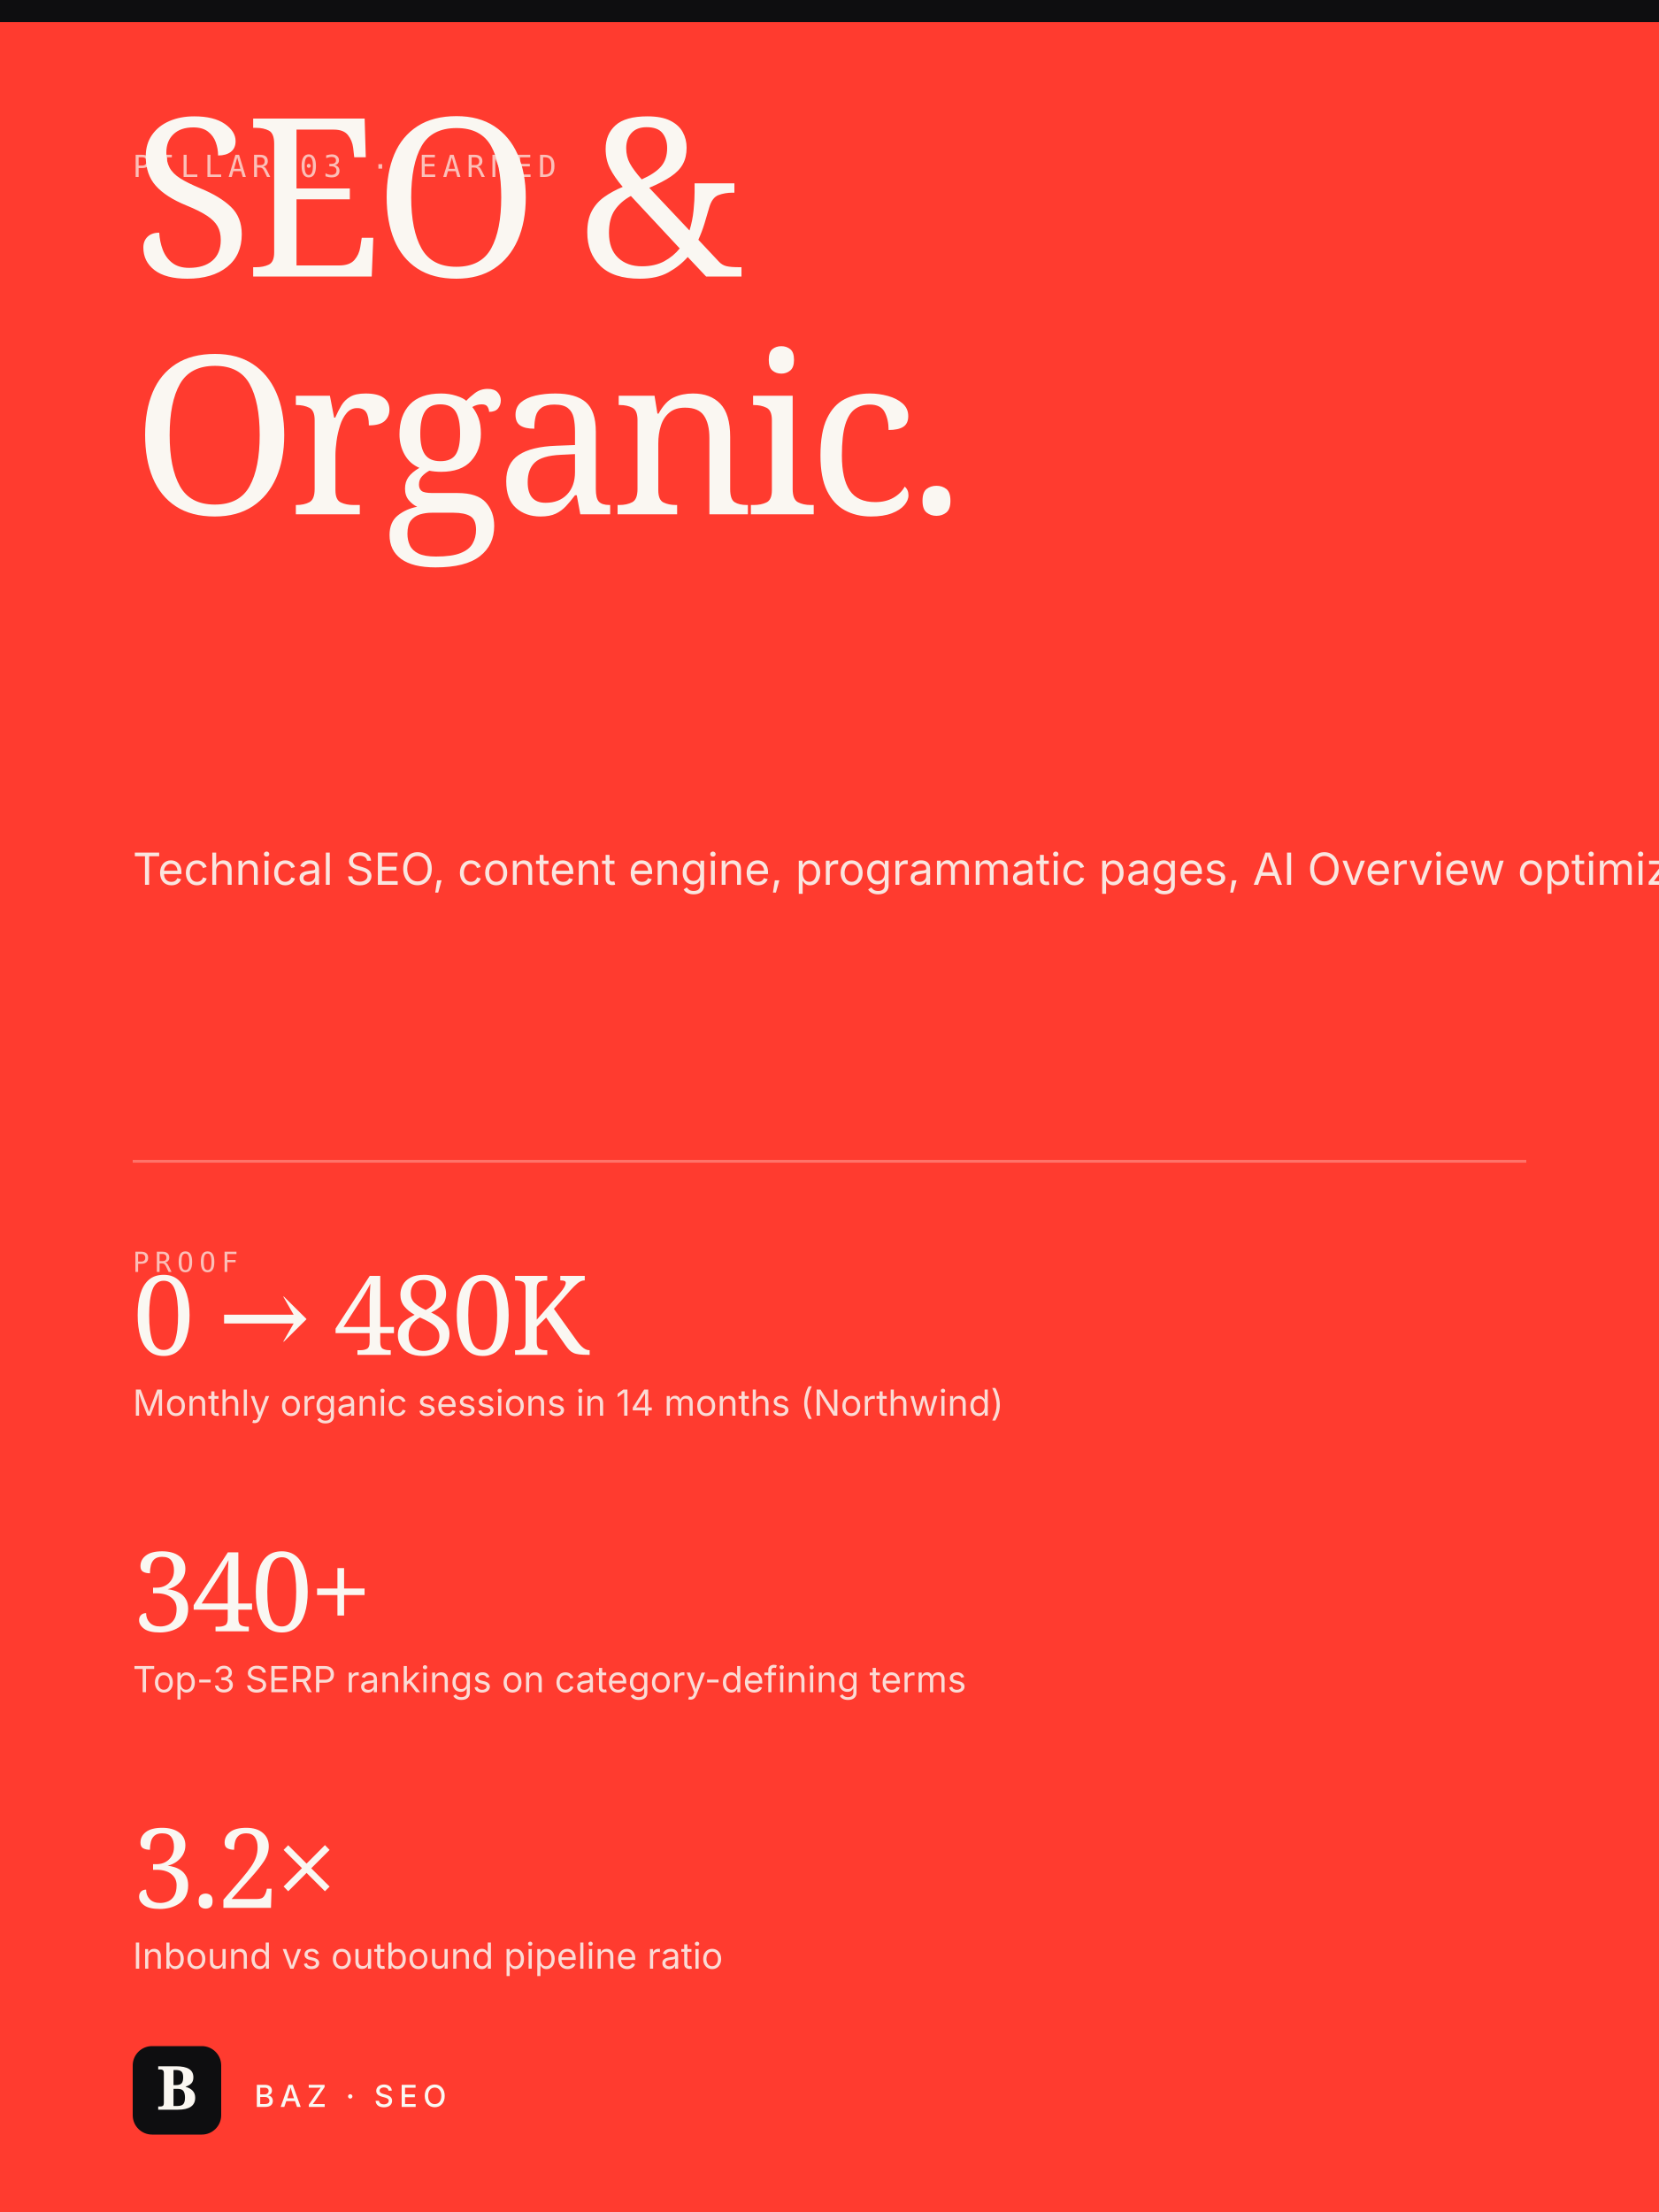
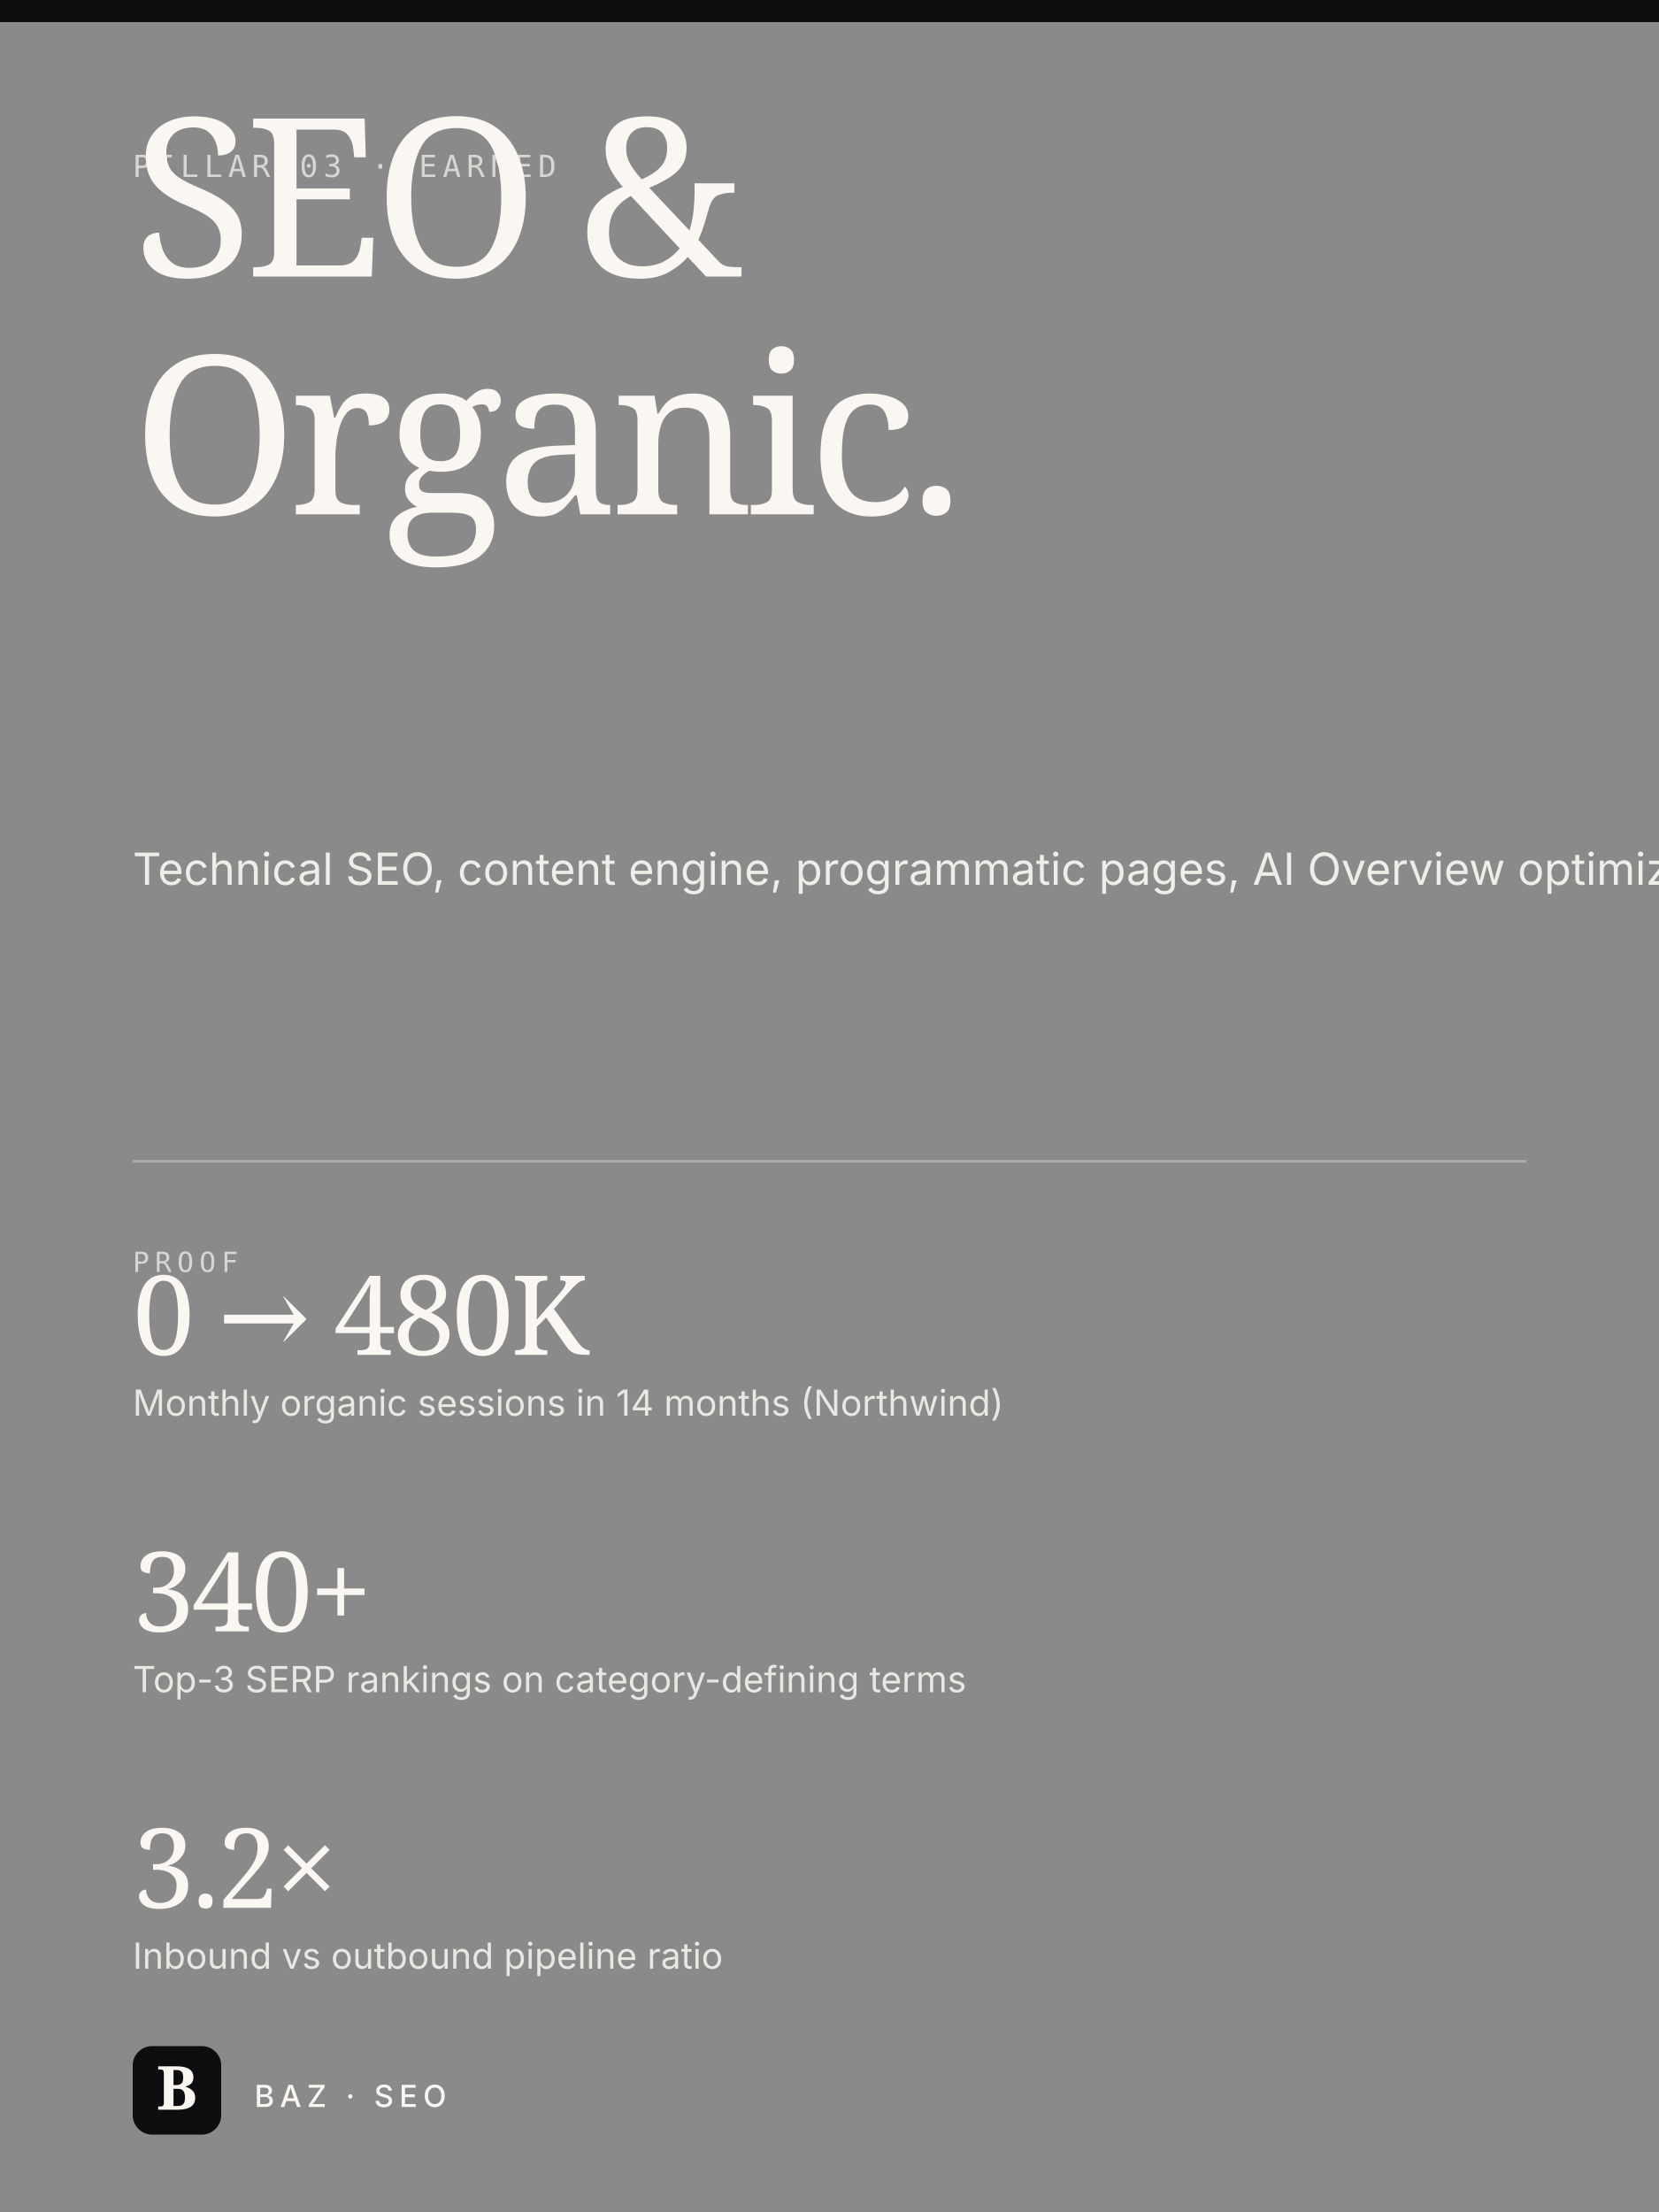
<svg xmlns="http://www.w3.org/2000/svg" viewBox="0 0 600 800" width="600" height="800" font-family="Inter, system-ui, sans-serif">
-   <rect width="600" height="800" fill="#ff3b2f" />
+   <rect width="600" height="800" fill="#8a8a8a" />
  <rect width="600" height="8" fill="#0e0e10" />
  <g transform="translate(48, 64)">
    <text font-family="JetBrains Mono, monospace" font-size="11" letter-spacing="2" fill="#faf7f2" opacity="0.7">PILLAR 03 · EARNED</text>
  </g>
  <g transform="translate(48, 100)">
    <text font-family="Fraunces, Georgia, serif" font-size="80" font-weight="500" fill="#faf7f2" letter-spacing="-3">SEO &amp;</text>
    <text font-family="Fraunces, Georgia, serif" font-size="80" font-weight="500" fill="#faf7f2" letter-spacing="-3" y="86">Organic.</text>
  </g>
  <g transform="translate(48, 320)">
    <text font-family="Inter, sans-serif" font-size="16" fill="#faf7f2" opacity="0.9">Technical SEO, content engine, programmatic pages, AI Overview optimization. We make organic the largest channel on your P&amp;L.</text>
  </g>
  <line x1="48" y1="420" x2="552" y2="420" stroke="#faf7f2" stroke-opacity="0.3" />
  <g transform="translate(48, 460)">
    <text font-family="JetBrains Mono, monospace" font-size="10" letter-spacing="2" fill="#faf7f2" opacity="0.7">PROOF</text>
  </g>
  <g transform="translate(48, 490)">
    <text font-family="Fraunces, serif" font-size="40" font-weight="500" fill="#faf7f2" letter-spacing="-1">0 → 480K</text>
    <text font-family="Inter, sans-serif" font-size="13" fill="#faf7f2" opacity="0.85" y="22">Monthly organic sessions in 14 months (Northwind)</text>
  </g>
  <g transform="translate(48, 590)">
    <text font-family="Fraunces, serif" font-size="40" font-weight="500" fill="#faf7f2" letter-spacing="-1">340+</text>
    <text font-family="Inter, sans-serif" font-size="13" fill="#faf7f2" opacity="0.85" y="22">Top-3 SERP rankings on category-defining terms</text>
  </g>
  <g transform="translate(48, 690)">
    <text font-family="Fraunces, serif" font-size="40" font-weight="500" fill="#faf7f2" letter-spacing="-1">3.2×</text>
    <text font-family="Inter, sans-serif" font-size="13" fill="#faf7f2" opacity="0.85" y="22">Inbound vs outbound pipeline ratio</text>
  </g>
  <g transform="translate(48, 740)">
    <rect width="32" height="32" rx="7" fill="#0e0e10" />
    <text x="16" y="23" font-family="Fraunces, serif" font-size="22" font-weight="600" fill="#faf7f2" text-anchor="middle">B</text>
    <text x="44" y="22" font-family="Inter, sans-serif" font-size="11" font-weight="500" fill="#faf7f2" letter-spacing="2">BAZ · SEO</text>
  </g>
</svg>
